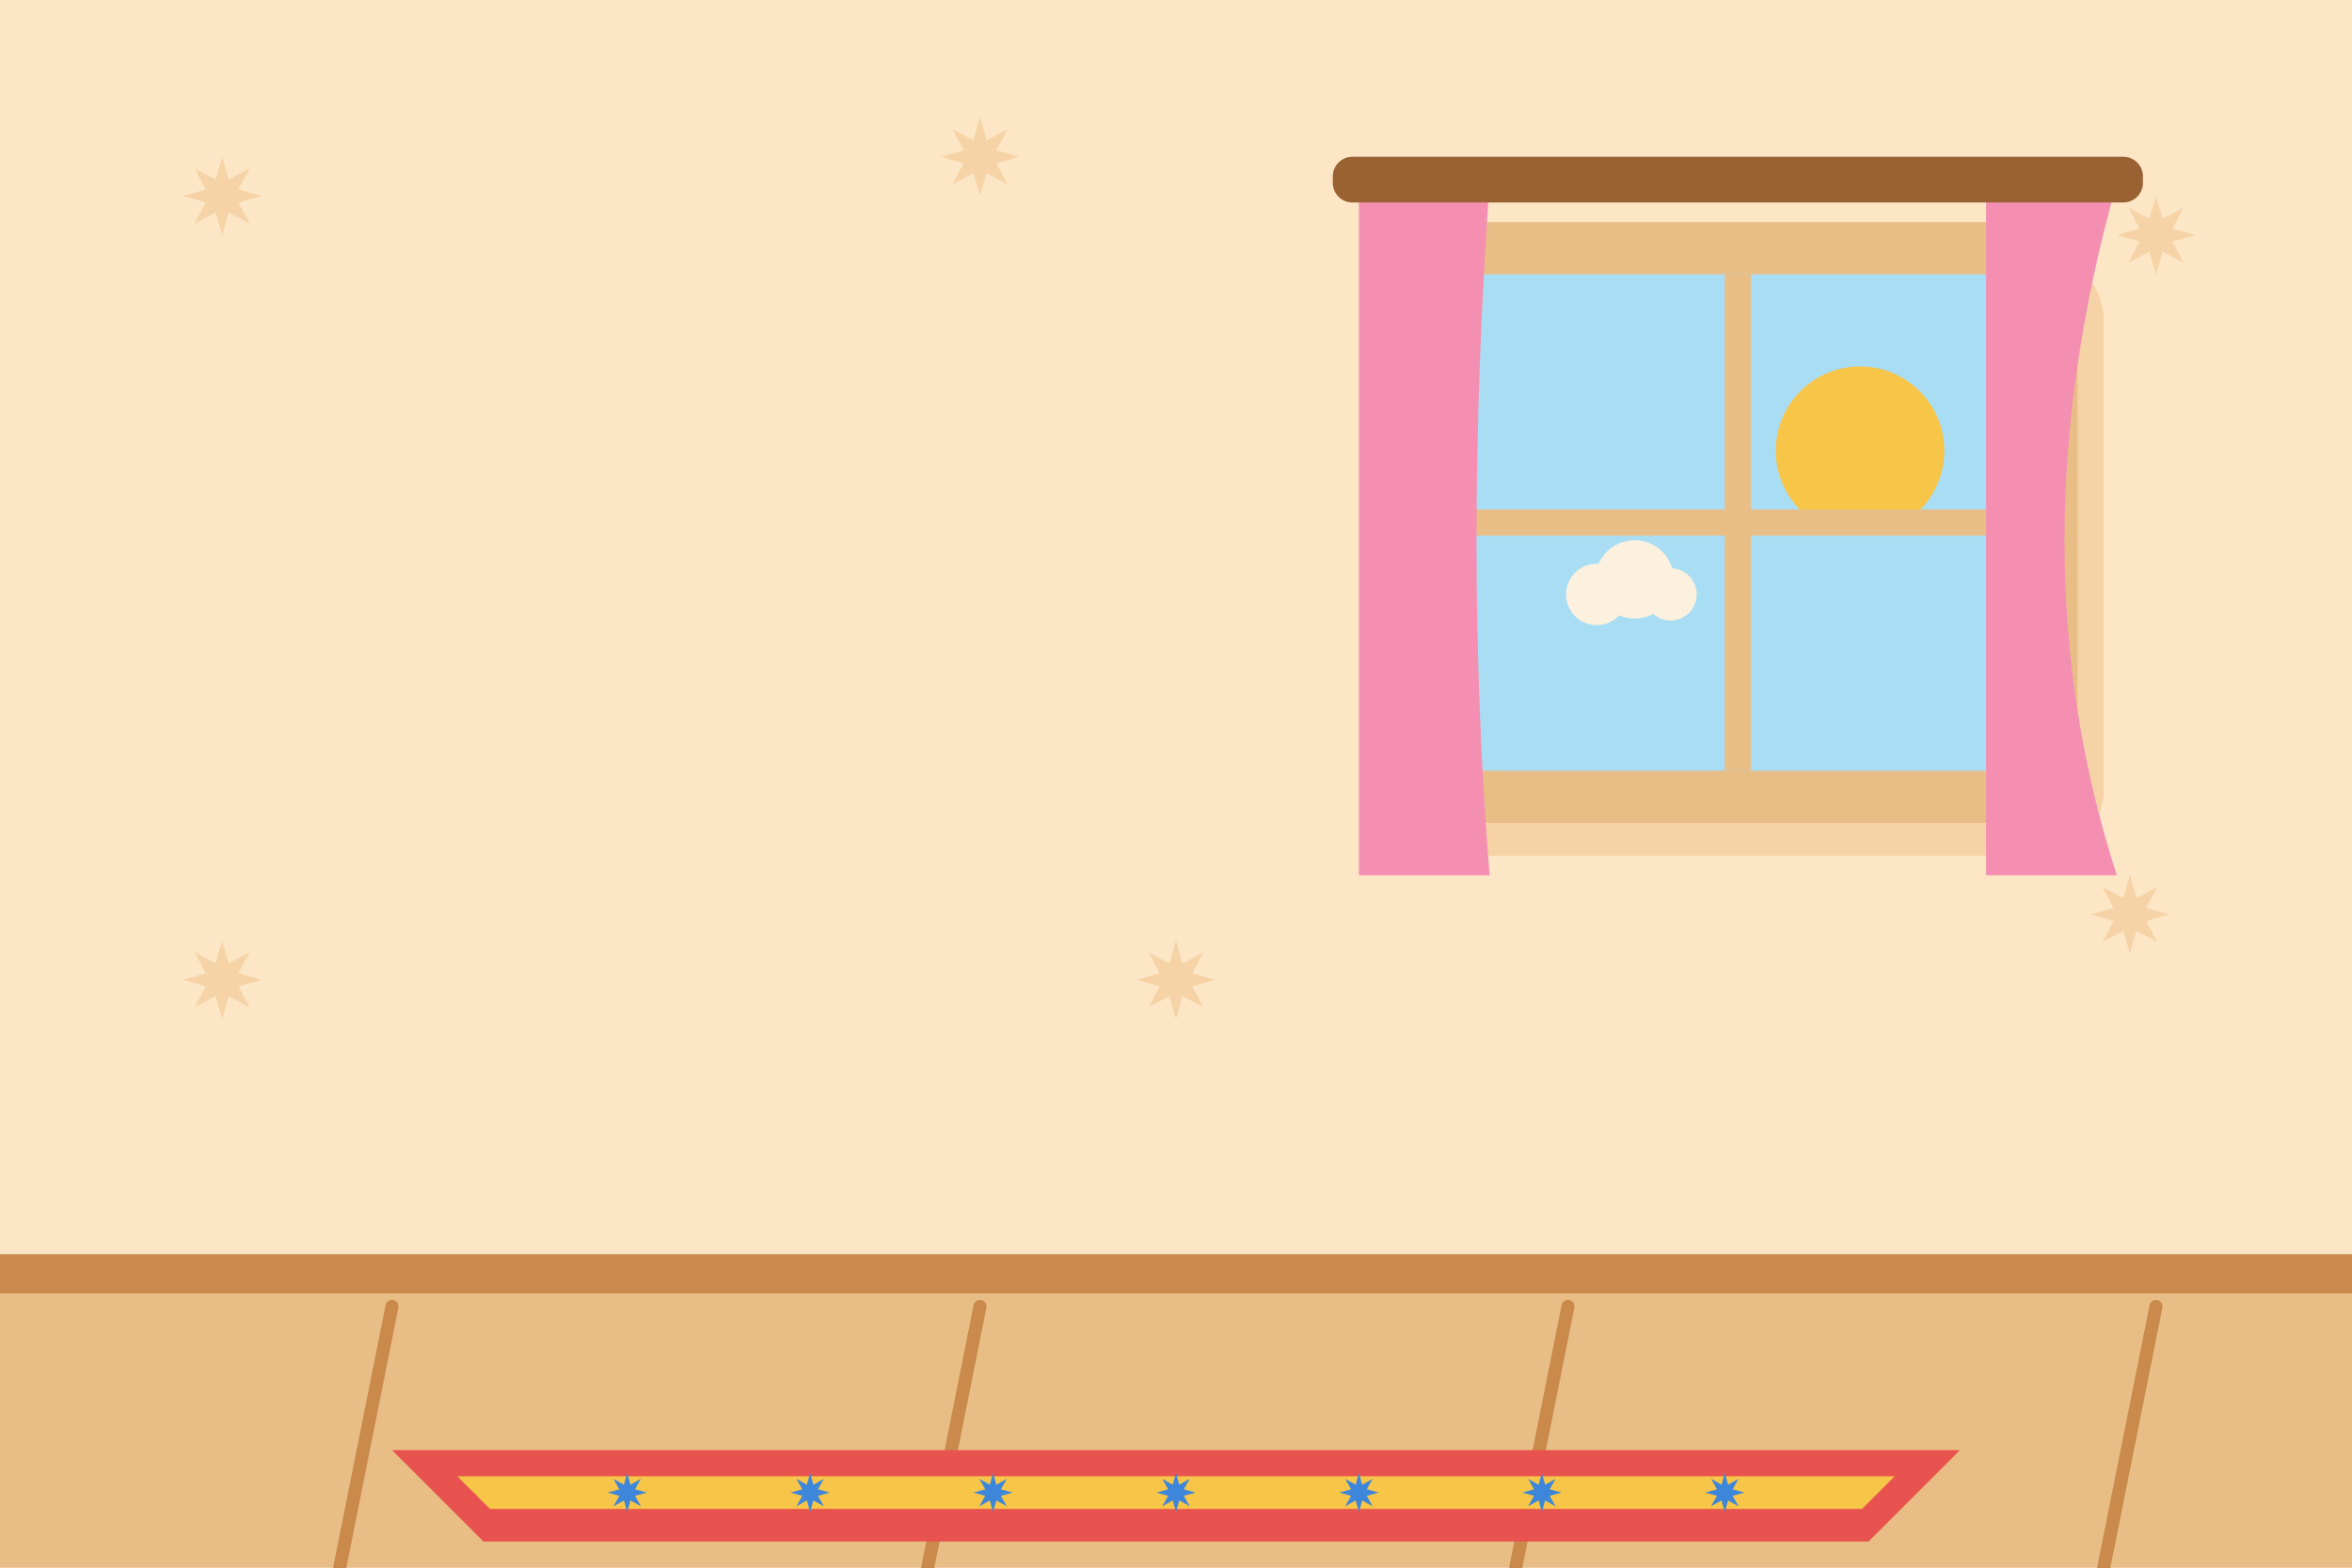
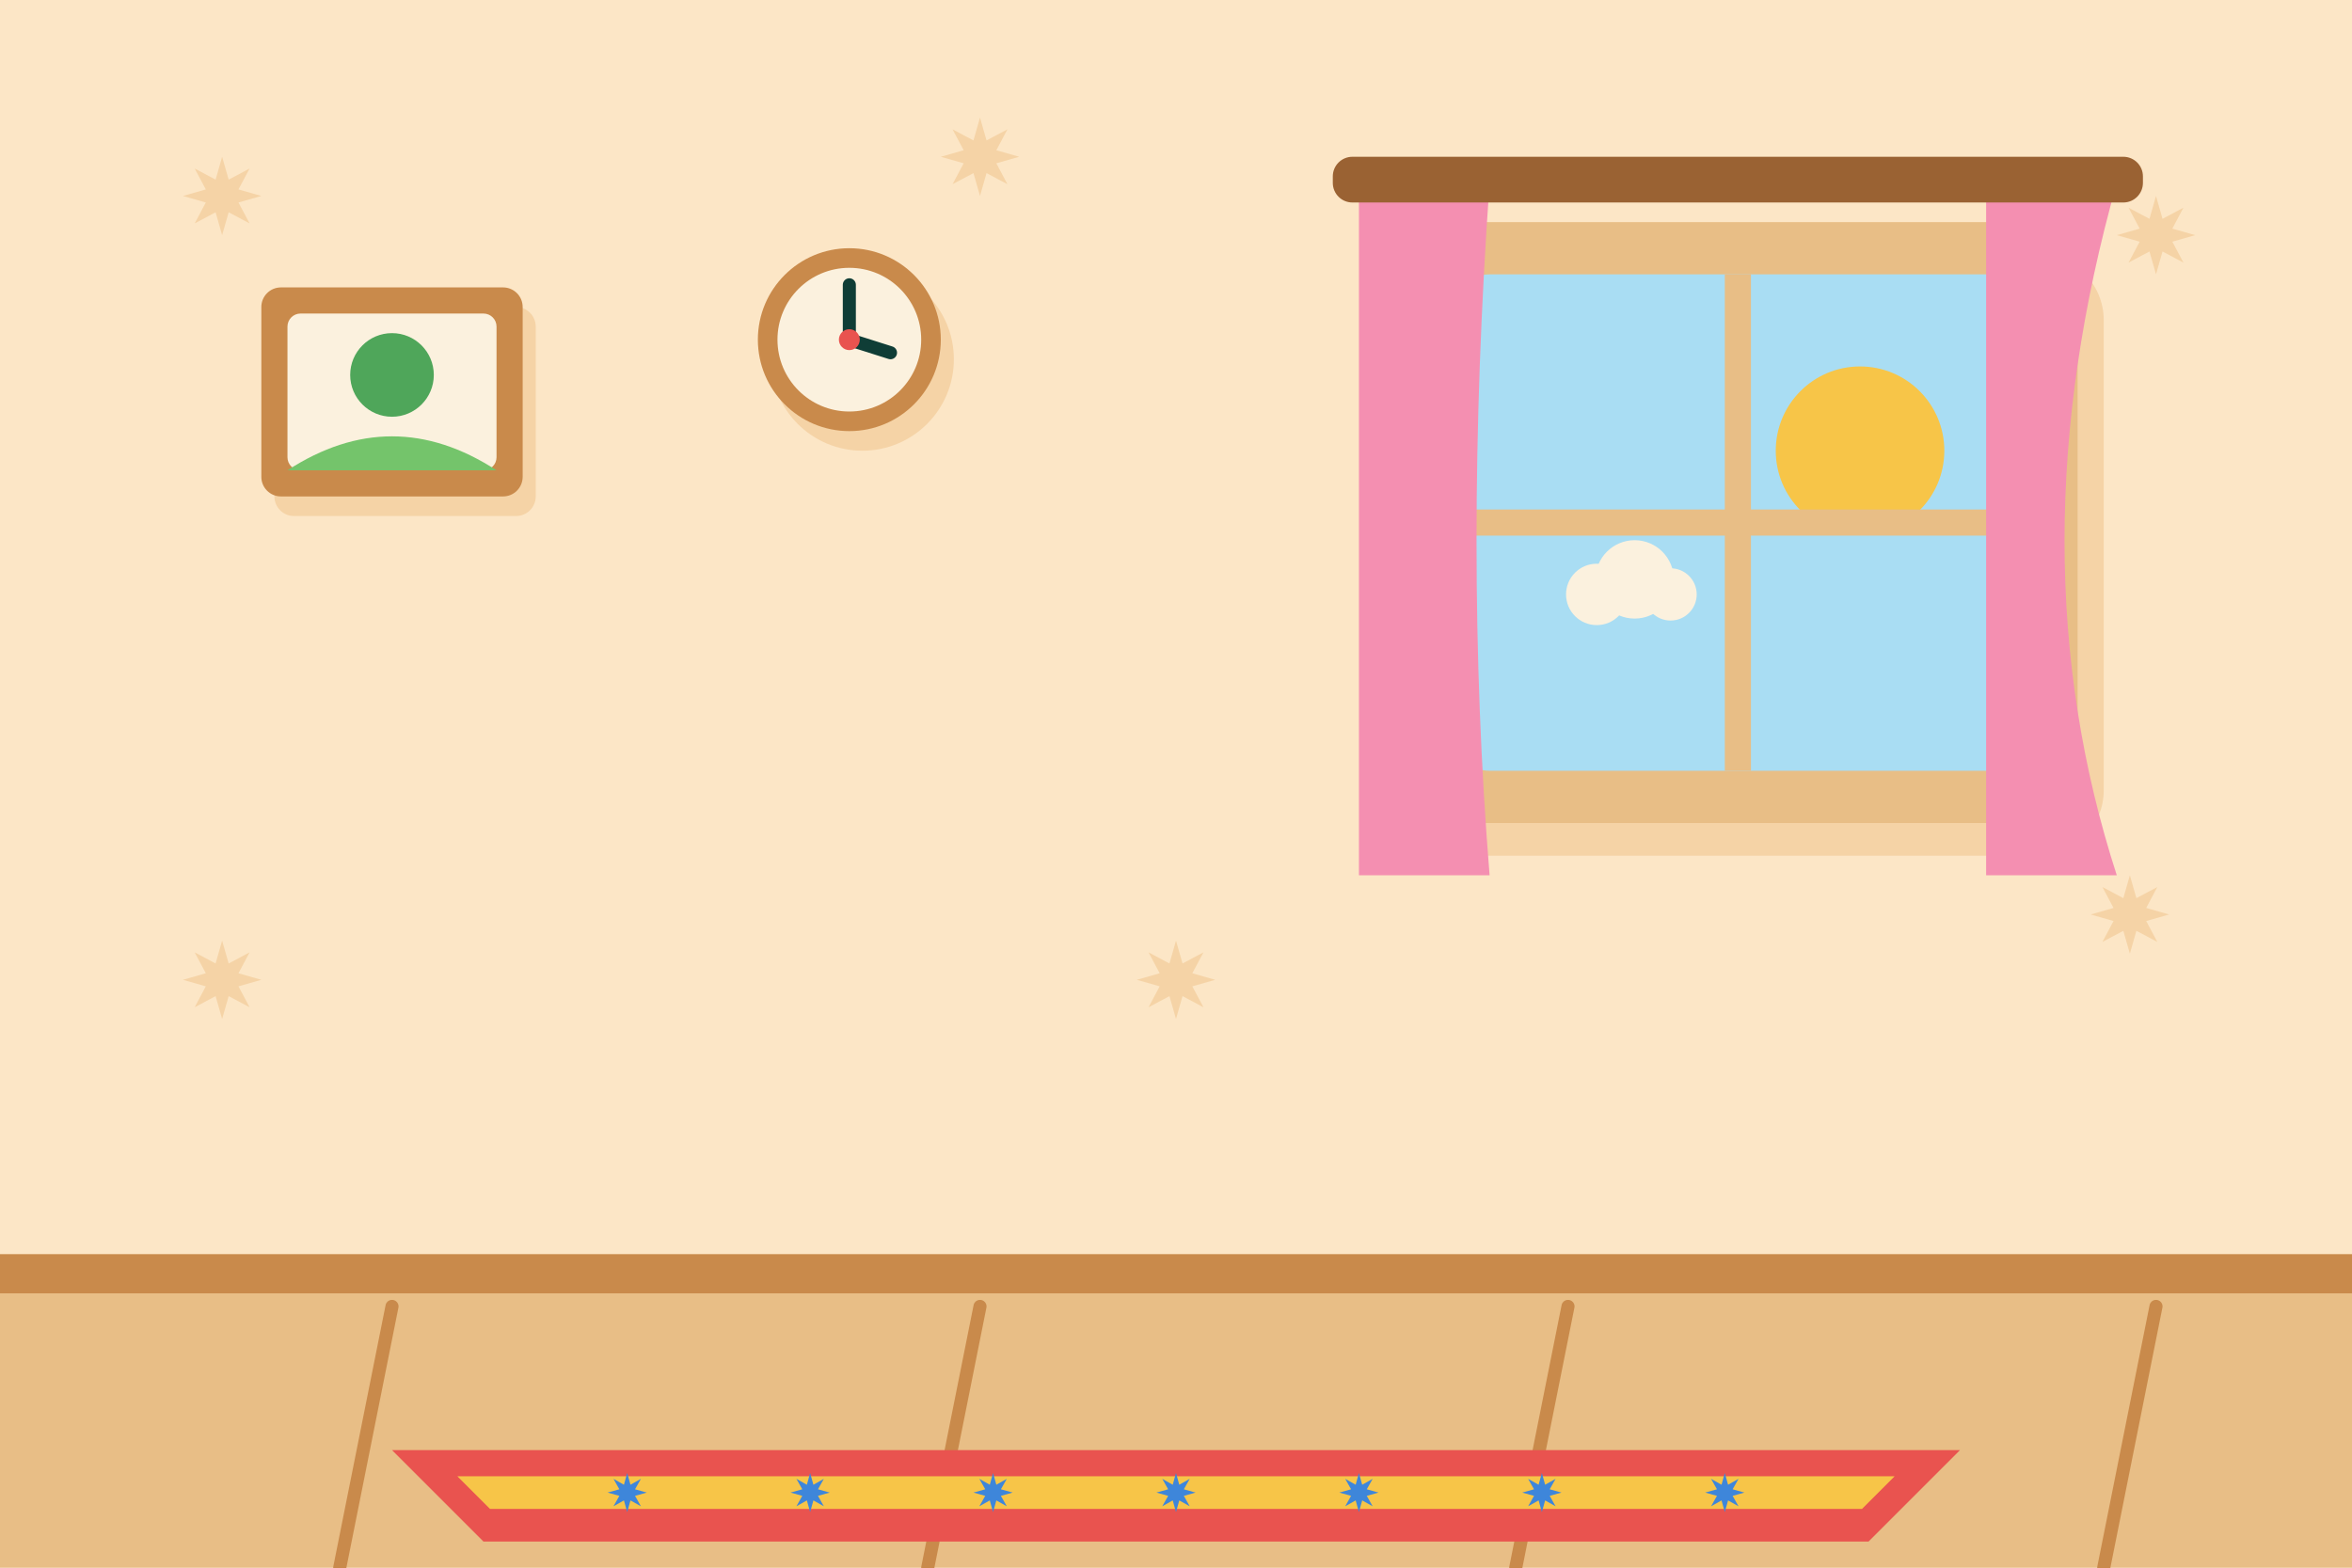
<svg xmlns="http://www.w3.org/2000/svg" viewBox="0 0 360 240">
  <rect x="0" y="0" width="360" height="240" fill="#FCE6C6" />
  <polygon points="34,24 35,27.5 38.2,25.8 36.5,29 40,30 36.5,31 38.2,34.2 35,32.5 34,36 33,32.5 29.8,34.2 31.5,31 28,30 31.5,29 29.8,25.8 33,27.5" fill="#F5D3A6" />
  <polygon points="330,30 331,33.5 334.2,31.8 332.5,35 336,36 332.5,37 334.2,40.2 331,38.5 330,42 329,38.5 325.8,40.2 327.5,37 324,36 327.5,35 325.8,31.8 329,33.5" fill="#F5D3A6" />
  <polygon points="34,144 35,147.5 38.2,145.8 36.5,149 40,150 36.5,151 38.2,154.2 35,152.5 34,156 33,152.5 29.8,154.2 31.5,151 28,150 31.5,149 29.8,145.8 33,147.5" fill="#F5D3A6" />
  <polygon points="326,134 327,137.5 330.2,135.8 328.5,139 332,140 328.5,141 330.2,144.2 327,142.5 326,146 325,142.5 321.8,144.2 323.5,141 320,140 323.5,139 321.8,135.8 325,137.5" fill="#F5D3A6" />
  <polygon points="150,18 151,21.5 154.2,19.8 152.5,23 156,24 152.5,25 154.2,28.2 151,26.5 150,30 149,26.5 145.8,28.2 147.5,25 144,24 147.5,23 145.8,19.8 149,21.5" fill="#F5D3A6" />
  <polygon points="180,144 181,147.5 184.2,145.8 182.5,149 186,150 182.5,151 184.2,154.2 181,152.5 180,156 179,152.5 175.8,154.2 177.5,151 174,150 177.5,149 175.8,145.8 179,147.5" fill="#F5D3A6" />
  <rect x="218" y="39" width="104" height="92" rx="10" fill="#F5D3A6" />
  <rect x="214" y="34" width="104" height="92" rx="10" fill="#E8BE86" />
  <rect x="222" y="42" width="88" height="76" rx="6" fill="#A9DDF3" />
  <circle cx="284.7" cy="69" r="12.9" fill="#F7C548" />
  <circle cx="244.4" cy="91" r="4.7" fill="#FBF1DE" />
  <circle cx="250.2" cy="88.7" r="6" fill="#FBF1DE" />
  <circle cx="255.7" cy="91" r="4" fill="#FBF1DE" />
  <rect x="264" y="42" width="4" height="76" fill="#E8BE86" />
  <rect x="222" y="78" width="88" height="4" fill="#E8BE86" />
  <path d="M208 28 L228 28 Q224 84.6 228 134 L208 134 Z" fill="#F48FB1" />
  <path d="M304 28 L324 28 Q308 84.6 324 134 L304 134 Z" fill="#F48FB1" />
  <rect x="204" y="24" width="124" height="7" rx="3" fill="#9A6233" />
+   <rect x="42" y="47" width="40" height="32" rx="3" fill="#F5D3A6" />
+   <rect x="40" y="44" width="40" height="32" rx="3" fill="#C98A4B" />
+   <rect x="44" y="48" width="32" height="24" rx="2" fill="#FBF1DE" />
+   <path d="M44 72 Q60 61.6 76 72 Z" fill="#74C46B" />
+   <circle cx="60" cy="57.4" r="6.4" fill="#4FA65A" />
+   <circle cx="132" cy="55" r="14" fill="#F5D3A6" />
+   <circle cx="130" cy="52" r="14" fill="#C98A4B" />
+   <circle cx="130" cy="52" r="11" fill="#FBF1DE" />
+   <line x1="130" y1="52" x2="130" y2="43.6" stroke="#0F3D36" stroke-width="2" stroke-linecap="round" />
+   <line x1="130" y1="52" x2="136.3" y2="54" stroke="#0F3D36" stroke-width="2" stroke-linecap="round" />
+   <circle cx="130" cy="52" r="1.6" fill="#E9534F" />
  <rect x="0" y="196" width="360" height="44" fill="#E8BE86" />
  <rect x="0" y="192" width="360" height="6" fill="#C98A4B" />
  <line x1="60" y1="200" x2="52" y2="240" stroke="#C98A4B" stroke-width="2" stroke-linecap="round" />
  <line x1="150" y1="200" x2="142" y2="240" stroke="#C98A4B" stroke-width="2" stroke-linecap="round" />
  <line x1="240" y1="200" x2="232" y2="240" stroke="#C98A4B" stroke-width="2" stroke-linecap="round" />
  <line x1="330" y1="200" x2="322" y2="240" stroke="#C98A4B" stroke-width="2" stroke-linecap="round" />
  <path d="M60 222 L300 222 L286 236 L74 236 Z" fill="#E9534F" />
  <path d="M70 226 L290 226 L285 231 L75 231 Z" fill="#F7C548" />
  <polygon points="96,225.5 96.5,227.3 98.1,226.4 97.2,228 99,228.5 97.2,229 98.1,230.6 96.5,229.7 96,231.5 95.5,229.7 93.9,230.6 94.8,229 93,228.5 94.8,228 93.9,226.4 95.5,227.3" fill="#3E86DA" />
  <polygon points="124,225.5 124.5,227.3 126.1,226.4 125.2,228 127,228.5 125.2,229 126.1,230.6 124.5,229.7 124,231.5 123.5,229.7 121.9,230.6 122.8,229 121,228.5 122.8,228 121.9,226.4 123.5,227.3" fill="#3E86DA" />
  <polygon points="152,225.5 152.5,227.3 154.1,226.4 153.2,228 155,228.5 153.2,229 154.1,230.6 152.5,229.7 152,231.5 151.5,229.7 149.9,230.6 150.8,229 149,228.5 150.8,228 149.9,226.4 151.5,227.3" fill="#3E86DA" />
  <polygon points="180,225.5 180.5,227.3 182.1,226.4 181.2,228 183,228.5 181.2,229 182.1,230.6 180.5,229.7 180,231.5 179.5,229.7 177.9,230.6 178.8,229 177,228.5 178.8,228 177.9,226.4 179.5,227.3" fill="#3E86DA" />
  <polygon points="208,225.5 208.5,227.3 210.1,226.4 209.2,228 211,228.5 209.2,229 210.1,230.6 208.5,229.7 208,231.5 207.5,229.7 205.9,230.6 206.8,229 205,228.5 206.8,228 205.9,226.4 207.5,227.3" fill="#3E86DA" />
  <polygon points="236,225.5 236.5,227.3 238.1,226.4 237.2,228 239,228.5 237.2,229 238.1,230.6 236.5,229.7 236,231.5 235.5,229.7 233.9,230.6 234.8,229 233,228.5 234.8,228 233.9,226.4 235.5,227.3" fill="#3E86DA" />
  <polygon points="264,225.5 264.5,227.3 266.1,226.4 265.2,228 267,228.5 265.2,229 266.1,230.6 264.5,229.7 264,231.5 263.5,229.7 261.9,230.6 262.8,229 261,228.5 262.8,228 261.9,226.4 263.5,227.3" fill="#3E86DA" />
</svg>
